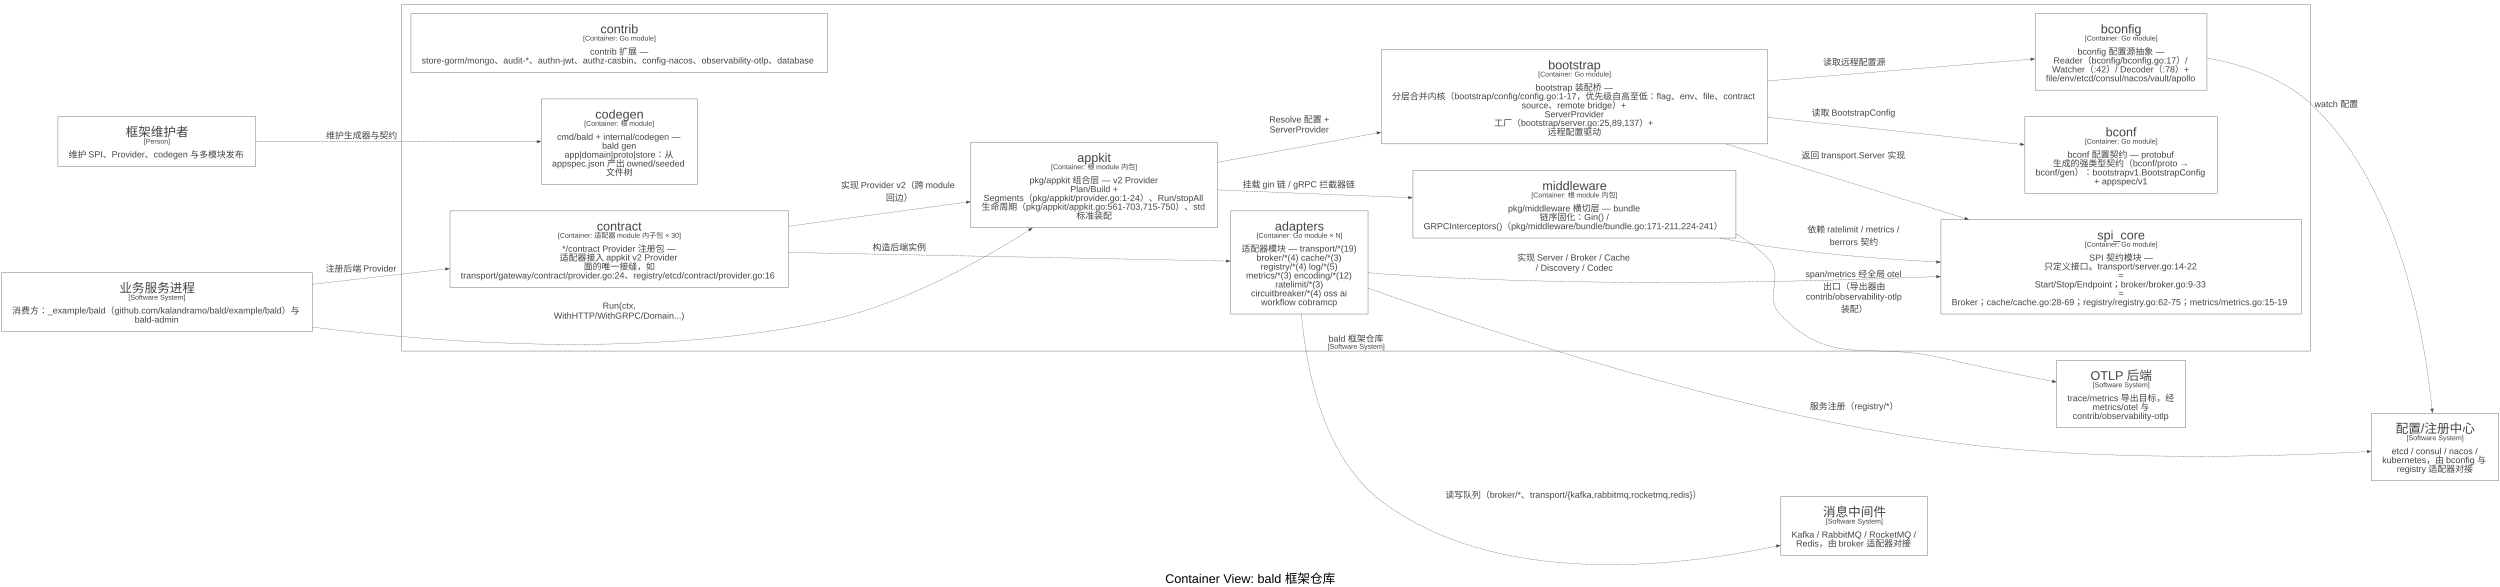
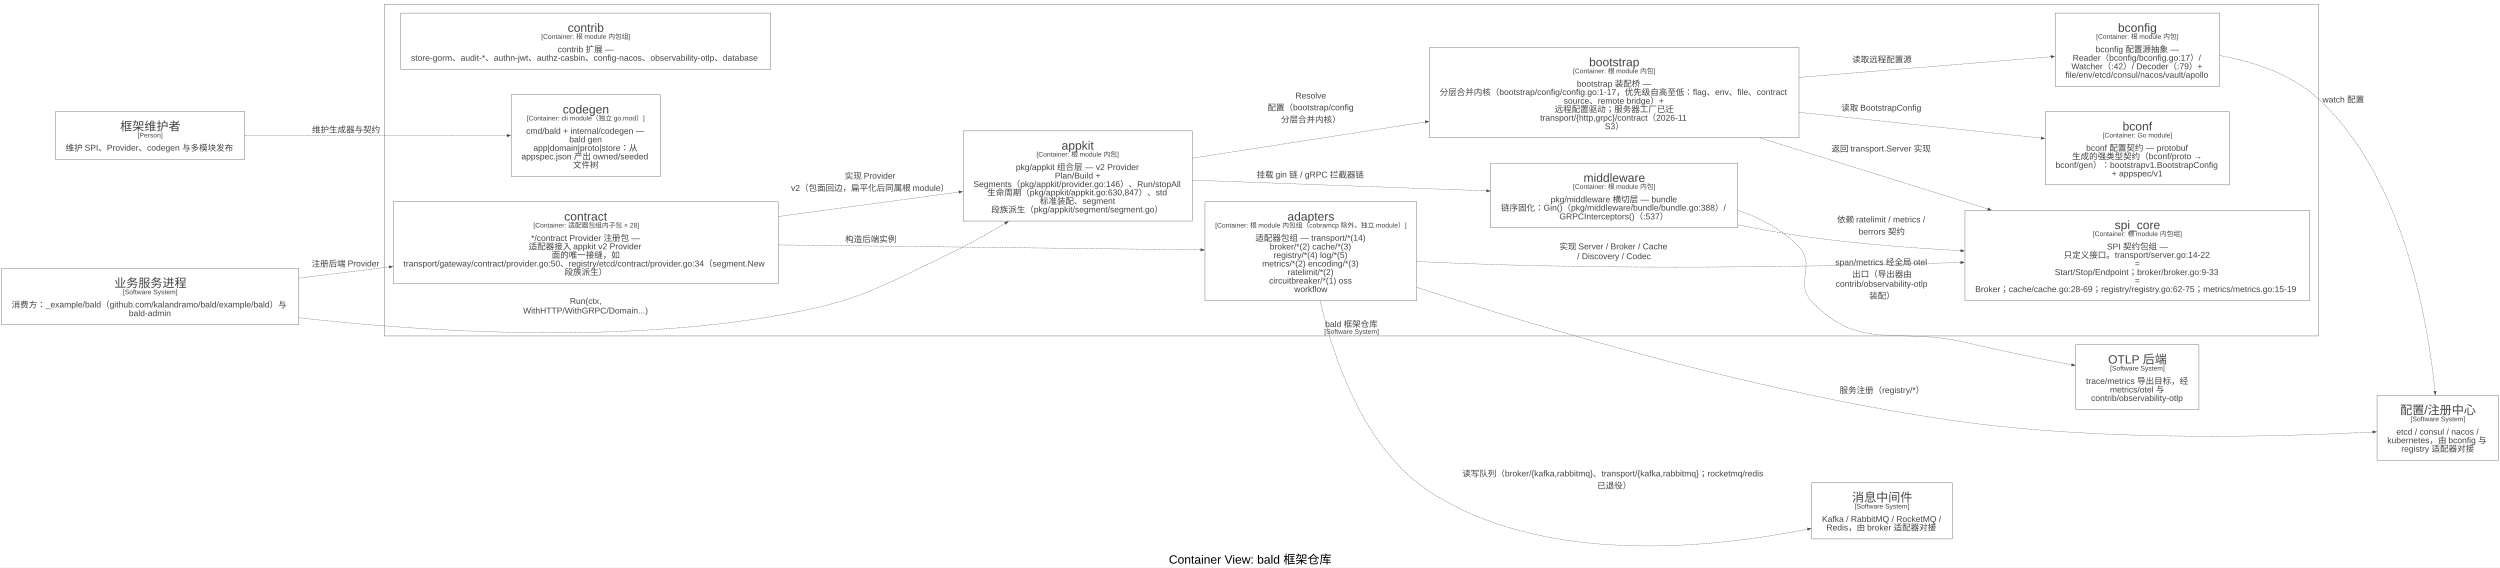
- <svg xmlns="http://www.w3.org/2000/svg" width="6744pt" height="1583pt" viewBox="0.00 0.00 6744.00 1583.00">
-   <g id="graph0" class="graph" transform="scale(1 1) rotate(0) translate(4 1579.38)">
-     <polygon fill="white" stroke="none" points="-4,4 -4,-1579.38 6740.05,-1579.38 6740.05,4 -4,4" />
-     <text xml:space="preserve" text-anchor="start" x="3139.28" y="-6.7" font-family="Arial" font-size="34.00">Container View: bald 框架仓库</text>
+ <svg xmlns="http://www.w3.org/2000/svg" width="7047pt" height="1600pt" viewBox="0.00 0.00 7047.00 1600.00">
+   <g id="graph0" class="graph" transform="scale(1 1) rotate(0) translate(4 1595.5)">
+     <polygon fill="white" stroke="none" points="-4,4 -4,-1595.5 7043.05,-1595.5 7043.05,4 -4,4" />
+     <text xml:space="preserve" text-anchor="start" x="3290.78" y="-6.7" font-family="Arial" font-size="34.00">Container View: bald 框架仓库</text>
    <g id="clust1" class="cluster">
-       <polygon fill="none" stroke="#444444" points="1079.6,-632.38 1079.6,-1567.38 6228.7,-1567.38 6228.7,-632.38 1079.6,-632.38" />
-       <text xml:space="preserve" text-anchor="start" x="3579.9" y="-657.58" font-family="Arial" font-size="24.00" fill="#444444">bald 框架仓库</text>
-       <text xml:space="preserve" text-anchor="start" x="3577.28" y="-638.33" font-family="Arial" font-size="19.00" fill="#444444">[Software System]</text>
+       <polygon fill="none" stroke="#444444" points="1079.6,-648.5 1079.6,-1583.5 6531.7,-1583.5 6531.7,-648.5 1079.6,-648.5" />
+       <text xml:space="preserve" text-anchor="start" x="3731.4" y="-673.7" font-family="Arial" font-size="24.00" fill="#444444">bald 框架仓库</text>
+       <text xml:space="preserve" text-anchor="start" x="3728.78" y="-654.45" font-family="Arial" font-size="19.00" fill="#444444">[Software System]</text>
    </g>
    <g id="2" class="node">
-       <polygon fill="#ffffff" stroke="#444444" points="686.1,-1264.48 152.25,-1264.48 152.25,-1130.28 686.1,-1130.28 686.1,-1264.48" />
-       <text xml:space="preserve" text-anchor="start" x="334.8" y="-1211.58" font-family="Arial" font-size="34.00" fill="#444444">框架维护者</text>
-       <text xml:space="preserve" text-anchor="start" x="383.93" y="-1191.83" font-family="Arial" font-size="19.00" fill="#444444">[Person]</text>
-       <text xml:space="preserve" text-anchor="start" x="181.05" y="-1154.08" font-family="Arial" font-size="24.00" fill="#444444">维护 SPI、Provider、codegen 与多模块发布</text>
+       <polygon fill="#ffffff" stroke="#444444" points="686.1,-1280.6 152.25,-1280.6 152.25,-1146.4 686.1,-1146.4 686.1,-1280.6" />
+       <text xml:space="preserve" text-anchor="start" x="334.8" y="-1227.7" font-family="Arial" font-size="34.00" fill="#444444">框架维护者</text>
+       <text xml:space="preserve" text-anchor="start" x="383.93" y="-1207.95" font-family="Arial" font-size="19.00" fill="#444444">[Person]</text>
+       <text xml:space="preserve" text-anchor="start" x="181.05" y="-1170.2" font-family="Arial" font-size="24.00" fill="#444444">维护 SPI、Provider、codegen 与多模块发布</text>
    </g>
    <g id="16" class="node">
-       <polygon fill="#ffffff" stroke="#444444" points="1876.95,-1312.48 1456.35,-1312.48 1456.35,-1082.28 1876.95,-1082.28 1876.95,-1312.48" />
-       <text xml:space="preserve" text-anchor="start" x="1601.78" y="-1259.58" font-family="Arial" font-size="34.00" fill="#444444">codegen</text>
-       <text xml:space="preserve" text-anchor="start" x="1571.78" y="-1239.83" font-family="Arial" font-size="19.00" fill="#444444">[Container: 根 module]</text>
-       <text xml:space="preserve" text-anchor="start" x="1498.65" y="-1202.08" font-family="Arial" font-size="24.00" fill="#444444">cmd/bald + internal/codegen —</text>
-       <text xml:space="preserve" text-anchor="start" x="1620.15" y="-1178.08" font-family="Arial" font-size="24.00" fill="#444444">bald gen</text>
-       <text xml:space="preserve" text-anchor="start" x="1518.9" y="-1154.08" font-family="Arial" font-size="24.00" fill="#444444">app|domain|proto|store：从</text>
-       <text xml:space="preserve" text-anchor="start" x="1485.15" y="-1130.08" font-family="Arial" font-size="24.00" fill="#444444">appspec.json 产出 owned/seeded</text>
-       <text xml:space="preserve" text-anchor="start" x="1630.65" y="-1106.08" font-family="Arial" font-size="24.00" fill="#444444">文件树</text>
+       <polygon fill="#ffffff" stroke="#444444" points="1857.45,-1328.6 1436.85,-1328.6 1436.85,-1098.4 1857.45,-1098.4 1857.45,-1328.6" />
+       <text xml:space="preserve" text-anchor="start" x="1582.28" y="-1275.7" font-family="Arial" font-size="34.00" fill="#444444">codegen</text>
+       <text xml:space="preserve" text-anchor="start" x="1480.65" y="-1255.95" font-family="Arial" font-size="19.00" fill="#444444">[Container: cli module（独立 go.mod）]</text>
+       <text xml:space="preserve" text-anchor="start" x="1479.15" y="-1218.2" font-family="Arial" font-size="24.00" fill="#444444">cmd/bald + internal/codegen —</text>
+       <text xml:space="preserve" text-anchor="start" x="1600.65" y="-1194.2" font-family="Arial" font-size="24.00" fill="#444444">bald gen</text>
+       <text xml:space="preserve" text-anchor="start" x="1499.4" y="-1170.2" font-family="Arial" font-size="24.00" fill="#444444">app|domain|proto|store：从</text>
+       <text xml:space="preserve" text-anchor="start" x="1465.65" y="-1146.2" font-family="Arial" font-size="24.00" fill="#444444">appspec.json 产出 owned/seeded</text>
+       <text xml:space="preserve" text-anchor="start" x="1611.15" y="-1122.2" font-family="Arial" font-size="24.00" fill="#444444">文件树</text>
    </g>
    <g id="19" class="edge">
-       <path fill="none" stroke="#444444" stroke-dasharray="5,2" d="M686.6,-1197.38C912.65,-1197.38 1233.11,-1197.38 1445.03,-1197.38" />
-       <polygon fill="#444444" stroke="#444444" points="1444.79,-1200.88 1454.79,-1197.38 1444.79,-1193.88 1444.79,-1200.88" />
-       <text xml:space="preserve" text-anchor="start" x="875.48" y="-1205.63" font-family="Arial" font-size="24.00" fill="#444444">维护生成器与契约</text>
+       <path fill="none" stroke="#444444" stroke-dasharray="5,2" d="M686.57,-1213.5C907.53,-1213.5 1217.99,-1213.5 1425.31,-1213.5" />
+       <polygon fill="#444444" stroke="#444444" points="1425.13,-1217 1435.13,-1213.5 1425.13,-1210 1425.13,-1217" />
+       <text xml:space="preserve" text-anchor="start" x="875.48" y="-1221.75" font-family="Arial" font-size="24.00" fill="#444444">维护生成器与契约</text>
    </g>
    <g id="3" class="node">
-       <polygon fill="#ffffff" stroke="#444444" points="838.35,-843.48 0,-843.48 0,-685.28 838.35,-685.28 838.35,-843.48" />
-       <text xml:space="preserve" text-anchor="start" x="317.93" y="-790.58" font-family="Arial" font-size="34.00" fill="#444444">业务服务进程</text>
-       <text xml:space="preserve" text-anchor="start" x="342.3" y="-770.83" font-family="Arial" font-size="19.00" fill="#444444">[Software System]</text>
-       <text xml:space="preserve" text-anchor="start" x="28.8" y="-733.08" font-family="Arial" font-size="24.00" fill="#444444">消费方：_example/bald（github.com/kalandramo/bald/example/bald）与</text>
-       <text xml:space="preserve" text-anchor="start" x="359.18" y="-709.08" font-family="Arial" font-size="24.00" fill="#444444">bald-admin</text>
+       <polygon fill="#ffffff" stroke="#444444" points="838.35,-838.6 0,-838.6 0,-680.4 838.35,-680.4 838.35,-838.6" />
+       <text xml:space="preserve" text-anchor="start" x="317.93" y="-785.7" font-family="Arial" font-size="34.00" fill="#444444">业务服务进程</text>
+       <text xml:space="preserve" text-anchor="start" x="342.3" y="-765.95" font-family="Arial" font-size="19.00" fill="#444444">[Software System]</text>
+       <text xml:space="preserve" text-anchor="start" x="28.8" y="-728.2" font-family="Arial" font-size="24.00" fill="#444444">消费方：_example/bald（github.com/kalandramo/bald/example/bald）与</text>
+       <text xml:space="preserve" text-anchor="start" x="359.18" y="-704.2" font-family="Arial" font-size="24.00" fill="#444444">bald-admin</text>
    </g>
    <g id="12" class="node">
-       <polygon fill="#ffffff" stroke="#444444" points="3280.05,-1195.48 2614.95,-1195.48 2614.95,-965.28 3280.05,-965.28 3280.05,-1195.48" />
-       <text xml:space="preserve" text-anchor="start" x="2902.13" y="-1142.58" font-family="Arial" font-size="34.00" fill="#444444">appkit</text>
-       <text xml:space="preserve" text-anchor="start" x="2831.25" y="-1122.83" font-family="Arial" font-size="19.00" fill="#444444">[Container: 根 module 内包]</text>
-       <text xml:space="preserve" text-anchor="start" x="2773.13" y="-1085.08" font-family="Arial" font-size="24.00" fill="#444444">pkg/appkit 组合层 — v2 Provider</text>
-       <text xml:space="preserve" text-anchor="start" x="2883" y="-1061.08" font-family="Arial" font-size="24.00" fill="#444444">Plan/Build +</text>
-       <text xml:space="preserve" text-anchor="start" x="2649.38" y="-1037.08" font-family="Arial" font-size="24.00" fill="#444444">Segments（pkg/appkit/provider.go:1-24）、Run/stopAll</text>
-       <text xml:space="preserve" text-anchor="start" x="2643.75" y="-1013.08" font-family="Arial" font-size="24.00" fill="#444444">生命周期（pkg/appkit/appkit.go:561-703,715-750）、std</text>
-       <text xml:space="preserve" text-anchor="start" x="2899.5" y="-989.08" font-family="Arial" font-size="24.00" fill="#444444">标准装配</text>
+       <polygon fill="#ffffff" stroke="#444444" points="3356.55,-1226.6 2710.95,-1226.6 2710.95,-972.4 3356.55,-972.4 3356.55,-1226.6" />
+       <text xml:space="preserve" text-anchor="start" x="2988.38" y="-1173.7" font-family="Arial" font-size="34.00" fill="#444444">appkit</text>
+       <text xml:space="preserve" text-anchor="start" x="2917.5" y="-1153.95" font-family="Arial" font-size="19.00" fill="#444444">[Container: 根 module 内包]</text>
+       <text xml:space="preserve" text-anchor="start" x="2859.38" y="-1116.2" font-family="Arial" font-size="24.00" fill="#444444">pkg/appkit 组合层 — v2 Provider</text>
+       <text xml:space="preserve" text-anchor="start" x="2969.25" y="-1092.2" font-family="Arial" font-size="24.00" fill="#444444">Plan/Build +</text>
+       <text xml:space="preserve" text-anchor="start" x="2739.75" y="-1068.2" font-family="Arial" font-size="24.00" fill="#444444">Segments（pkg/appkit/provider.go:146）、Run/stopAll</text>
+       <text xml:space="preserve" text-anchor="start" x="2778.75" y="-1044.2" font-family="Arial" font-size="24.00" fill="#444444">生命周期（pkg/appkit/appkit.go:630,847）、std</text>
+       <text xml:space="preserve" text-anchor="start" x="2927.25" y="-1020.2" font-family="Arial" font-size="24.00" fill="#444444">标准装配、segment</text>
+       <text xml:space="preserve" text-anchor="start" x="2790" y="-996.2" font-family="Arial" font-size="24.00" fill="#444444">段族派生（pkg/appkit/segment/segment.go）</text>
    </g>
    <g id="21" class="edge">
-       <path fill="none" stroke="#444444" stroke-dasharray="5,2" d="M838.81,-697.02C1208.72,-650.64 1760.6,-613.69 2228.7,-714.38 2427.89,-757.23 2632.78,-869.8 2772.4,-958.88" />
-       <polygon fill="#444444" stroke="#444444" points="2770.34,-961.72 2780.65,-964.17 2774.12,-955.82 2770.34,-961.72" />
-       <text xml:space="preserve" text-anchor="start" x="1621.65" y="-746.63" font-family="Arial" font-size="24.00" fill="#444444">Run(ctx,</text>
-       <text xml:space="preserve" text-anchor="start" x="1490.03" y="-719.63" font-family="Arial" font-size="24.00" fill="#444444">WithHTTP/WithGRPC/Domain...)</text>
+       <path fill="none" stroke="#444444" stroke-dasharray="5,2" d="M838.76,-699.69C1199.48,-659.36 1732.73,-626.62 2189.7,-706.5 2415.54,-745.98 2468.18,-782.47 2674.95,-881.5 2726.46,-906.17 2780.03,-936.22 2829.55,-966.02" />
+       <polygon fill="#444444" stroke="#444444" points="2827.74,-969.01 2838.1,-971.19 2831.36,-963.02 2827.74,-969.01" />
+       <text xml:space="preserve" text-anchor="start" x="1602.15" y="-738.75" font-family="Arial" font-size="24.00" fill="#444444">Run(ctx,</text>
+       <text xml:space="preserve" text-anchor="start" x="1470.53" y="-711.75" font-family="Arial" font-size="24.00" fill="#444444">WithHTTP/WithGRPC/Domain...)</text>
    </g>
    <g id="15" class="node">
-       <polygon fill="#ffffff" stroke="#444444" points="2123.33,-1010.48 1209.98,-1010.48 1209.98,-804.28 2123.33,-804.28 2123.33,-1010.48" />
-       <text xml:space="preserve" text-anchor="start" x="1605.9" y="-957.58" font-family="Arial" font-size="34.00" fill="#444444">contract</text>
-       <text xml:space="preserve" text-anchor="start" x="1500.9" y="-937.83" font-family="Arial" font-size="19.00" fill="#444444">[Container: 适配器 module 内子包 × 30]</text>
-       <text xml:space="preserve" text-anchor="start" x="1512.53" y="-900.08" font-family="Arial" font-size="24.00" fill="#444444">*/contract Provider 注册包 —</text>
-       <text xml:space="preserve" text-anchor="start" x="1505.78" y="-876.08" font-family="Arial" font-size="24.00" fill="#444444">适配器接入 appkit v2 Provider</text>
-       <text xml:space="preserve" text-anchor="start" x="1570.65" y="-852.08" font-family="Arial" font-size="24.00" fill="#444444">面的唯一接缝，如</text>
-       <text xml:space="preserve" text-anchor="start" x="1238.78" y="-828.08" font-family="Arial" font-size="24.00" fill="#444444">transport/gateway/contract/provider.go:24、registry/etcd/contract/provider.go:16</text>
+       <polygon fill="#ffffff" stroke="#444444" points="2189.7,-1026.6 1104.6,-1026.6 1104.6,-796.4 2189.7,-796.4 2189.7,-1026.6" />
+       <text xml:space="preserve" text-anchor="start" x="1586.4" y="-973.7" font-family="Arial" font-size="34.00" fill="#444444">contract</text>
+       <text xml:space="preserve" text-anchor="start" x="1499.4" y="-953.95" font-family="Arial" font-size="19.00" fill="#444444">[Container: 适配器包组内子包 × 28]</text>
+       <text xml:space="preserve" text-anchor="start" x="1493.03" y="-916.2" font-family="Arial" font-size="24.00" fill="#444444">*/contract Provider 注册包 —</text>
+       <text xml:space="preserve" text-anchor="start" x="1486.28" y="-892.2" font-family="Arial" font-size="24.00" fill="#444444">适配器接入 appkit v2 Provider</text>
+       <text xml:space="preserve" text-anchor="start" x="1551.15" y="-868.2" font-family="Arial" font-size="24.00" fill="#444444">面的唯一接缝，如</text>
+       <text xml:space="preserve" text-anchor="start" x="1133.4" y="-844.2" font-family="Arial" font-size="24.00" fill="#444444">transport/gateway/contract/provider.go:50、registry/etcd/contract/provider.go:34（segment.New</text>
+       <text xml:space="preserve" text-anchor="start" x="1587.15" y="-820.2" font-family="Arial" font-size="24.00" fill="#444444">段族派生）</text>
    </g>
    <g id="23" class="edge">
-       <path fill="none" stroke="#444444" stroke-dasharray="5,2" d="M838.8,-812.44C954.22,-825.7 1080.16,-840.16 1198.16,-853.7" />
-       <polygon fill="#444444" stroke="#444444" points="1197.71,-857.18 1208.05,-854.84 1198.51,-850.22 1197.71,-857.18" />
-       <text xml:space="preserve" text-anchor="start" x="874.35" y="-846.28" font-family="Arial" font-size="24.00" fill="#444444">注册后端 Provider</text>
+       <path fill="none" stroke="#444444" stroke-dasharray="5,2" d="M838.66,-811.39C920.56,-821.54 1007.63,-832.34 1093.13,-842.94" />
+       <polygon fill="#444444" stroke="#444444" points="1092.51,-846.39 1102.87,-844.15 1093.37,-839.44 1092.51,-846.39" />
+       <text xml:space="preserve" text-anchor="start" x="874.35" y="-843.75" font-family="Arial" font-size="24.00" fill="#444444">注册后端 Provider</text>
    </g>
    <g id="4" class="node">
-       <polygon fill="#ffffff" stroke="#444444" points="6736.05,-464.48 6393.45,-464.48 6393.45,-282.28 6736.05,-282.28 6736.05,-464.48" />
-       <text xml:space="preserve" text-anchor="start" x="6458.62" y="-411.58" font-family="Arial" font-size="34.00" fill="#444444">配置/注册中心</text>
-       <text xml:space="preserve" text-anchor="start" x="6487.88" y="-391.83" font-family="Arial" font-size="19.00" fill="#444444">[Software System]</text>
-       <text xml:space="preserve" text-anchor="start" x="6447.75" y="-354.08" font-family="Arial" font-size="24.00" fill="#444444">etcd / consul / nacos /</text>
-       <text xml:space="preserve" text-anchor="start" x="6422.25" y="-330.08" font-family="Arial" font-size="24.00" fill="#444444">kubernetes，由 bconfig 与</text>
-       <text xml:space="preserve" text-anchor="start" x="6461.62" y="-306.08" font-family="Arial" font-size="24.00" fill="#444444">registry 适配器对接</text>
+       <polygon fill="#ffffff" stroke="#444444" points="7039.05,-480.6 6696.45,-480.6 6696.45,-298.4 7039.05,-298.4 7039.05,-480.6" />
+       <text xml:space="preserve" text-anchor="start" x="6761.62" y="-427.7" font-family="Arial" font-size="34.00" fill="#444444">配置/注册中心</text>
+       <text xml:space="preserve" text-anchor="start" x="6790.88" y="-407.95" font-family="Arial" font-size="19.00" fill="#444444">[Software System]</text>
+       <text xml:space="preserve" text-anchor="start" x="6750.75" y="-370.2" font-family="Arial" font-size="24.00" fill="#444444">etcd / consul / nacos /</text>
+       <text xml:space="preserve" text-anchor="start" x="6725.25" y="-346.2" font-family="Arial" font-size="24.00" fill="#444444">kubernetes，由 bconfig 与</text>
+       <text xml:space="preserve" text-anchor="start" x="6764.62" y="-322.2" font-family="Arial" font-size="24.00" fill="#444444">registry 适配器对接</text>
    </g>
    <g id="5" class="node">
-       <polygon fill="#ffffff" stroke="#444444" points="5195.85,-239.48 4800,-239.48 4800,-81.28 5195.85,-81.28 5195.85,-239.48" />
-       <text xml:space="preserve" text-anchor="start" x="4913.55" y="-186.58" font-family="Arial" font-size="34.00" fill="#444444">消息中间件</text>
-       <text xml:space="preserve" text-anchor="start" x="4921.05" y="-166.83" font-family="Arial" font-size="19.00" fill="#444444">[Software System]</text>
-       <text xml:space="preserve" text-anchor="start" x="4828.8" y="-129.08" font-family="Arial" font-size="24.00" fill="#444444">Kafka / RabbitMQ / RocketMQ /</text>
-       <text xml:space="preserve" text-anchor="start" x="4841.18" y="-105.08" font-family="Arial" font-size="24.00" fill="#444444">Redis，由 broker 适配器对接</text>
+       <polygon fill="#ffffff" stroke="#444444" points="5498.85,-234.6 5103,-234.6 5103,-76.4 5498.85,-76.4 5498.85,-234.6" />
+       <text xml:space="preserve" text-anchor="start" x="5216.55" y="-181.7" font-family="Arial" font-size="34.00" fill="#444444">消息中间件</text>
+       <text xml:space="preserve" text-anchor="start" x="5224.05" y="-161.95" font-family="Arial" font-size="19.00" fill="#444444">[Software System]</text>
+       <text xml:space="preserve" text-anchor="start" x="5131.8" y="-124.2" font-family="Arial" font-size="24.00" fill="#444444">Kafka / RabbitMQ / RocketMQ /</text>
+       <text xml:space="preserve" text-anchor="start" x="5144.18" y="-100.2" font-family="Arial" font-size="24.00" fill="#444444">Redis，由 broker 适配器对接</text>
    </g>
    <g id="6" class="node">
-       <polygon fill="#ffffff" stroke="#444444" points="5891.33,-607.48 5544.23,-607.48 5544.23,-425.28 5891.33,-425.28 5891.33,-607.48" />
-       <text xml:space="preserve" text-anchor="start" x="5635.28" y="-554.58" font-family="Arial" font-size="34.00" fill="#444444">OTLP 后端</text>
-       <text xml:space="preserve" text-anchor="start" x="5640.9" y="-534.83" font-family="Arial" font-size="19.00" fill="#444444">[Software System]</text>
-       <text xml:space="preserve" text-anchor="start" x="5573.03" y="-497.08" font-family="Arial" font-size="24.00" fill="#444444">trace/metrics 导出目标，经</text>
-       <text xml:space="preserve" text-anchor="start" x="5640.53" y="-473.08" font-family="Arial" font-size="24.00" fill="#444444">metrics/otel 与</text>
-       <text xml:space="preserve" text-anchor="start" x="5587.28" y="-449.08" font-family="Arial" font-size="24.00" fill="#444444">contrib/observability-otlp</text>
+       <polygon fill="#ffffff" stroke="#444444" points="6194.33,-623.6 5847.23,-623.6 5847.23,-441.4 6194.33,-441.4 6194.33,-623.6" />
+       <text xml:space="preserve" text-anchor="start" x="5938.28" y="-570.7" font-family="Arial" font-size="34.00" fill="#444444">OTLP 后端</text>
+       <text xml:space="preserve" text-anchor="start" x="5943.9" y="-550.95" font-family="Arial" font-size="19.00" fill="#444444">[Software System]</text>
+       <text xml:space="preserve" text-anchor="start" x="5876.03" y="-513.2" font-family="Arial" font-size="24.00" fill="#444444">trace/metrics 导出目标，经</text>
+       <text xml:space="preserve" text-anchor="start" x="5943.53" y="-489.2" font-family="Arial" font-size="24.00" fill="#444444">metrics/otel 与</text>
+       <text xml:space="preserve" text-anchor="start" x="5890.28" y="-465.2" font-family="Arial" font-size="24.00" fill="#444444">contrib/observability-otlp</text>
    </g>
    <g id="10" class="node">
-       <polygon fill="#ffffff" stroke="#444444" points="5949.45,-1542.48 5486.1,-1542.48 5486.1,-1336.28 5949.45,-1336.28 5949.45,-1542.48" />
-       <text xml:space="preserve" text-anchor="start" x="5663.03" y="-1489.58" font-family="Arial" font-size="34.00" fill="#444444">bconfig</text>
-       <text xml:space="preserve" text-anchor="start" x="5619.9" y="-1469.83" font-family="Arial" font-size="19.00" fill="#444444">[Container: Go module]</text>
-       <text xml:space="preserve" text-anchor="start" x="5600.03" y="-1432.08" font-family="Arial" font-size="24.00" fill="#444444">bconfig 配置源抽象 —</text>
-       <text xml:space="preserve" text-anchor="start" x="5535.53" y="-1408.08" font-family="Arial" font-size="24.00" fill="#444444">Reader（bconfig/bconfig.go:17）/</text>
-       <text xml:space="preserve" text-anchor="start" x="5531.78" y="-1384.08" font-family="Arial" font-size="24.00" fill="#444444">Watcher（:42）/ Decoder（:78）+</text>
-       <text xml:space="preserve" text-anchor="start" x="5514.9" y="-1360.08" font-family="Arial" font-size="24.00" fill="#444444">file/env/etcd/consul/nacos/vault/apollo</text>
+       <polygon fill="#ffffff" stroke="#444444" points="6252.45,-1558.6 5789.1,-1558.6 5789.1,-1352.4 6252.45,-1352.4 6252.45,-1558.6" />
+       <text xml:space="preserve" text-anchor="start" x="5966.03" y="-1505.7" font-family="Arial" font-size="34.00" fill="#444444">bconfig</text>
+       <text xml:space="preserve" text-anchor="start" x="5904.53" y="-1485.95" font-family="Arial" font-size="19.00" fill="#444444">[Container: 根 module 内包]</text>
+       <text xml:space="preserve" text-anchor="start" x="5903.03" y="-1448.2" font-family="Arial" font-size="24.00" fill="#444444">bconfig 配置源抽象 —</text>
+       <text xml:space="preserve" text-anchor="start" x="5838.53" y="-1424.2" font-family="Arial" font-size="24.00" fill="#444444">Reader（bconfig/bconfig.go:17）/</text>
+       <text xml:space="preserve" text-anchor="start" x="5834.78" y="-1400.2" font-family="Arial" font-size="24.00" fill="#444444">Watcher（:42）/ Decoder（:79）+</text>
+       <text xml:space="preserve" text-anchor="start" x="5817.9" y="-1376.2" font-family="Arial" font-size="24.00" fill="#444444">file/env/etcd/consul/nacos/vault/apollo</text>
    </g>
    <g id="35" class="edge">
-       <path fill="none" stroke="#444444" stroke-dasharray="5,2" d="M5949.91,-1423C6046.35,-1405.3 6153.24,-1369.98 6228.7,-1300.38 6470.31,-1077.52 6537.98,-667.23 6556.7,-476.23" />
-       <polygon fill="#444444" stroke="#444444" points="6560.19,-476.59 6557.65,-466.31 6553.22,-475.93 6560.19,-476.59" />
-       <text xml:space="preserve" text-anchor="start" x="6239.7" y="-1290.42" font-family="Arial" font-size="24.00" fill="#444444">watch 配置</text>
+       <path fill="none" stroke="#444444" stroke-dasharray="5,2" d="M6252.91,-1439.12C6349.35,-1421.42 6456.24,-1386.1 6531.7,-1316.5 6773.31,-1093.65 6840.98,-683.36 6859.7,-492.35" />
+       <polygon fill="#444444" stroke="#444444" points="6863.19,-492.72 6860.65,-482.43 6856.22,-492.05 6863.19,-492.72" />
+       <text xml:space="preserve" text-anchor="start" x="6542.7" y="-1306.54" font-family="Arial" font-size="24.00" fill="#444444">watch 配置</text>
    </g>
    <g id="11" class="node">
-       <polygon fill="#ffffff" stroke="#444444" points="4764,-1445.48 3722.4,-1445.48 3722.4,-1191.28 4764,-1191.28 4764,-1445.48" />
-       <text xml:space="preserve" text-anchor="start" x="4172.33" y="-1392.58" font-family="Arial" font-size="34.00" fill="#444444">bootstrap</text>
-       <text xml:space="preserve" text-anchor="start" x="4145.33" y="-1372.83" font-family="Arial" font-size="19.00" fill="#444444">[Container: Go module]</text>
-       <text xml:space="preserve" text-anchor="start" x="4137.83" y="-1335.08" font-family="Arial" font-size="24.00" fill="#444444">bootstrap 装配桥 —</text>
-       <text xml:space="preserve" text-anchor="start" x="3751.2" y="-1311.08" font-family="Arial" font-size="24.00" fill="#444444">分层合并内核（bootstrap/config/config.go:1-17，优先级自高至低：flag、env、file、contract</text>
-       <text xml:space="preserve" text-anchor="start" x="4100.7" y="-1287.08" font-family="Arial" font-size="24.00" fill="#444444">source、remote bridge）+</text>
-       <text xml:space="preserve" text-anchor="start" x="4162.58" y="-1263.08" font-family="Arial" font-size="24.00" fill="#444444">ServerProvider</text>
-       <text xml:space="preserve" text-anchor="start" x="4026.83" y="-1239.08" font-family="Arial" font-size="24.00" fill="#444444">工厂（bootstrap/server.go:25,89,137）+</text>
-       <text xml:space="preserve" text-anchor="start" x="4171.2" y="-1215.08" font-family="Arial" font-size="24.00" fill="#444444">远程配置驱动</text>
+       <polygon fill="#ffffff" stroke="#444444" points="5067,-1461.6 4025.4,-1461.6 4025.4,-1207.4 5067,-1207.4 5067,-1461.6" />
+       <text xml:space="preserve" text-anchor="start" x="4475.33" y="-1408.7" font-family="Arial" font-size="34.00" fill="#444444">bootstrap</text>
+       <text xml:space="preserve" text-anchor="start" x="4429.95" y="-1388.95" font-family="Arial" font-size="19.00" fill="#444444">[Container: 根 module 内包]</text>
+       <text xml:space="preserve" text-anchor="start" x="4440.83" y="-1351.2" font-family="Arial" font-size="24.00" fill="#444444">bootstrap 装配桥 —</text>
+       <text xml:space="preserve" text-anchor="start" x="4054.2" y="-1327.2" font-family="Arial" font-size="24.00" fill="#444444">分层合并内核（bootstrap/config/config.go:1-17，优先级自高至低：flag、env、file、contract</text>
+       <text xml:space="preserve" text-anchor="start" x="4403.7" y="-1303.2" font-family="Arial" font-size="24.00" fill="#444444">source、remote bridge）+</text>
+       <text xml:space="preserve" text-anchor="start" x="4378.2" y="-1279.2" font-family="Arial" font-size="24.00" fill="#444444">远程配置驱动；服务器工厂已迁</text>
+       <text xml:space="preserve" text-anchor="start" x="4337.33" y="-1255.2" font-family="Arial" font-size="24.00" fill="#444444">transport/{http,grpc}/contract（2026-11</text>
+       <text xml:space="preserve" text-anchor="start" x="4519.58" y="-1231.2" font-family="Arial" font-size="24.00" fill="#444444">S3）</text>
    </g>
    <g id="29" class="edge">
-       <path fill="none" stroke="#444444" stroke-dasharray="5,2" d="M4764.41,-1361.13C5006.25,-1381 5282.22,-1403.67 5474.6,-1419.48" />
-       <polygon fill="#444444" stroke="#444444" points="5474.24,-1422.96 5484.49,-1420.29 5474.81,-1415.99 5474.24,-1422.96" />
-       <text xml:space="preserve" text-anchor="start" x="4913.93" y="-1403.29" font-family="Arial" font-size="24.00" fill="#444444">读取远程配置源</text>
+       <path fill="none" stroke="#444444" stroke-dasharray="5,2" d="M5067.41,-1377.25C5309.25,-1397.12 5585.22,-1419.8 5777.6,-1435.6" />
+       <polygon fill="#444444" stroke="#444444" points="5777.24,-1439.09 5787.49,-1436.42 5777.81,-1432.11 5777.24,-1439.09" />
+       <text xml:space="preserve" text-anchor="start" x="5216.93" y="-1419.41" font-family="Arial" font-size="24.00" fill="#444444">读取远程配置源</text>
    </g>
    <g id="8" class="node">
-       <polygon fill="#ffffff" stroke="#444444" points="6203.7,-986.48 5231.85,-986.48 5231.85,-732.28 6203.7,-732.28 6203.7,-986.48" />
-       <text xml:space="preserve" text-anchor="start" x="5653.65" y="-933.58" font-family="Arial" font-size="34.00" fill="#444444">spi_core</text>
-       <text xml:space="preserve" text-anchor="start" x="5619.9" y="-913.83" font-family="Arial" font-size="19.00" fill="#444444">[Container: Go module]</text>
-       <text xml:space="preserve" text-anchor="start" x="5631.9" y="-876.08" font-family="Arial" font-size="24.00" fill="#444444">SPI 契约模块 —</text>
-       <text xml:space="preserve" text-anchor="start" x="5510.03" y="-852.08" font-family="Arial" font-size="24.00" fill="#444444">只定义接口。transport/server.go:14-22</text>
-       <text xml:space="preserve" text-anchor="start" x="5710.65" y="-828.08" font-family="Arial" font-size="24.00" fill="#444444">=</text>
-       <text xml:space="preserve" text-anchor="start" x="5484.9" y="-804.08" font-family="Arial" font-size="24.00" fill="#444444">Start/Stop/Endpoint；broker/broker.go:9-33</text>
-       <text xml:space="preserve" text-anchor="start" x="5710.65" y="-780.08" font-family="Arial" font-size="24.00" fill="#444444">=</text>
-       <text xml:space="preserve" text-anchor="start" x="5260.65" y="-756.08" font-family="Arial" font-size="24.00" fill="#444444">Broker；cache/cache.go:28-69；registry/registry.go:62-75；metrics/metrics.go:15-19</text>
+       <polygon fill="#ffffff" stroke="#444444" points="6506.7,-1002.6 5534.85,-1002.6 5534.85,-748.4 6506.7,-748.4 6506.7,-1002.6" />
+       <text xml:space="preserve" text-anchor="start" x="5956.65" y="-949.7" font-family="Arial" font-size="34.00" fill="#444444">spi_core</text>
+       <text xml:space="preserve" text-anchor="start" x="5895.15" y="-929.95" font-family="Arial" font-size="19.00" fill="#444444">[Container: 根 module 内包组]</text>
+       <text xml:space="preserve" text-anchor="start" x="5934.9" y="-892.2" font-family="Arial" font-size="24.00" fill="#444444">SPI 契约包组 —</text>
+       <text xml:space="preserve" text-anchor="start" x="5813.03" y="-868.2" font-family="Arial" font-size="24.00" fill="#444444">只定义接口。transport/server.go:14-22</text>
+       <text xml:space="preserve" text-anchor="start" x="6013.65" y="-844.2" font-family="Arial" font-size="24.00" fill="#444444">=</text>
+       <text xml:space="preserve" text-anchor="start" x="5787.9" y="-820.2" font-family="Arial" font-size="24.00" fill="#444444">Start/Stop/Endpoint；broker/broker.go:9-33</text>
+       <text xml:space="preserve" text-anchor="start" x="6013.65" y="-796.2" font-family="Arial" font-size="24.00" fill="#444444">=</text>
+       <text xml:space="preserve" text-anchor="start" x="5563.65" y="-772.2" font-family="Arial" font-size="24.00" fill="#444444">Broker；cache/cache.go:28-69；registry/registry.go:62-75；metrics/metrics.go:15-19</text>
    </g>
    <g id="30" class="edge">
-       <path fill="none" stroke="#444444" stroke-dasharray="5,2" d="M4653.42,-1190.83C4853.88,-1128.34 5094.94,-1053.21 5296.82,-990.28" />
-       <polygon fill="#444444" stroke="#444444" points="5297.67,-993.68 5306.18,-987.36 5295.59,-987 5297.67,-993.68" />
-       <text xml:space="preserve" text-anchor="start" x="4855.43" y="-1151.74" font-family="Arial" font-size="24.00" fill="#444444">返回 transport.Server 实现</text>
+       <path fill="none" stroke="#444444" stroke-dasharray="5,2" d="M4956.42,-1206.95C5156.88,-1144.47 5397.94,-1069.33 5599.82,-1006.4" />
+       <polygon fill="#444444" stroke="#444444" points="5600.67,-1009.8 5609.18,-1003.49 5598.59,-1003.12 5600.67,-1009.8" />
+       <text xml:space="preserve" text-anchor="start" x="5158.43" y="-1167.86" font-family="Arial" font-size="24.00" fill="#444444">返回 transport.Server 实现</text>
    </g>
    <g id="9" class="node">
-       <polygon fill="#ffffff" stroke="#444444" points="5977.2,-1264.48 5458.35,-1264.48 5458.35,-1058.28 5977.2,-1058.28 5977.2,-1264.48" />
-       <text xml:space="preserve" text-anchor="start" x="5676.15" y="-1211.58" font-family="Arial" font-size="34.00" fill="#444444">bconf</text>
-       <text xml:space="preserve" text-anchor="start" x="5619.9" y="-1191.83" font-family="Arial" font-size="19.00" fill="#444444">[Container: Go module]</text>
-       <text xml:space="preserve" text-anchor="start" x="5573.4" y="-1154.08" font-family="Arial" font-size="24.00" fill="#444444">bconf 配置契约 — protobuf</text>
-       <text xml:space="preserve" text-anchor="start" x="5533.65" y="-1130.08" font-family="Arial" font-size="24.00" fill="#444444">生成的强类型契约（bconf/proto →</text>
-       <text xml:space="preserve" text-anchor="start" x="5487.15" y="-1106.08" font-family="Arial" font-size="24.00" fill="#444444">bconf/gen）：bootstrapv1.BootstrapConfig</text>
-       <text xml:space="preserve" text-anchor="start" x="5645.4" y="-1082.08" font-family="Arial" font-size="24.00" fill="#444444">+ appspec/v1</text>
+       <polygon fill="#ffffff" stroke="#444444" points="6280.2,-1280.6 5761.35,-1280.6 5761.35,-1074.4 6280.2,-1074.4 6280.2,-1280.6" />
+       <text xml:space="preserve" text-anchor="start" x="5979.15" y="-1227.7" font-family="Arial" font-size="34.00" fill="#444444">bconf</text>
+       <text xml:space="preserve" text-anchor="start" x="5922.9" y="-1207.95" font-family="Arial" font-size="19.00" fill="#444444">[Container: Go module]</text>
+       <text xml:space="preserve" text-anchor="start" x="5876.4" y="-1170.2" font-family="Arial" font-size="24.00" fill="#444444">bconf 配置契约 — protobuf</text>
+       <text xml:space="preserve" text-anchor="start" x="5836.65" y="-1146.2" font-family="Arial" font-size="24.00" fill="#444444">生成的强类型契约（bconf/proto →</text>
+       <text xml:space="preserve" text-anchor="start" x="5790.15" y="-1122.2" font-family="Arial" font-size="24.00" fill="#444444">bconf/gen）：bootstrapv1.BootstrapConfig</text>
+       <text xml:space="preserve" text-anchor="start" x="5948.4" y="-1098.2" font-family="Arial" font-size="24.00" fill="#444444">+ appspec/v1</text>
    </g>
    <g id="28" class="edge">
-       <path fill="none" stroke="#444444" stroke-dasharray="5,2" d="M4764.41,-1262.92C4994.79,-1238.36 5256.13,-1210.49 5446.69,-1190.18" />
-       <polygon fill="#444444" stroke="#444444" points="5446.92,-1193.67 5456.49,-1189.13 5446.18,-1186.71 5446.92,-1193.67" />
-       <text xml:space="preserve" text-anchor="start" x="4883.18" y="-1266.81" font-family="Arial" font-size="24.00" fill="#444444">读取 BootstrapConfig</text>
+       <path fill="none" stroke="#444444" stroke-dasharray="5,2" d="M5067.41,-1279.04C5297.79,-1254.48 5559.13,-1226.61 5749.69,-1206.3" />
+       <polygon fill="#444444" stroke="#444444" points="5749.92,-1209.79 5759.49,-1205.25 5749.18,-1202.83 5749.92,-1209.79" />
+       <text xml:space="preserve" text-anchor="start" x="5186.18" y="-1282.93" font-family="Arial" font-size="24.00" fill="#444444">读取 BootstrapConfig</text>
    </g>
    <g id="26" class="edge">
-       <path fill="none" stroke="#444444" stroke-dasharray="5,2" d="M3280.4,-1141.44C3411.5,-1165.56 3565.44,-1193.88 3711.25,-1220.7" />
-       <polygon fill="#444444" stroke="#444444" points="3710.22,-1224.07 3720.69,-1222.44 3711.49,-1217.19 3710.22,-1224.07" />
-       <text xml:space="preserve" text-anchor="start" x="3419.85" y="-1248.88" font-family="Arial" font-size="24.00" fill="#444444">Resolve 配置 +</text>
-       <text xml:space="preserve" text-anchor="start" x="3420.6" y="-1221.88" font-family="Arial" font-size="24.00" fill="#444444">ServerProvider</text>
+       <path fill="none" stroke="#444444" stroke-dasharray="5,2" d="M3356.93,-1149.63C3547.99,-1179.35 3794.91,-1217.77 4014.13,-1251.88" />
+       <polygon fill="#444444" stroke="#444444" points="4013.29,-1255.29 4023.71,-1253.37 4014.37,-1248.37 4013.29,-1255.29" />
+       <text xml:space="preserve" text-anchor="start" x="3647.48" y="-1317.71" font-family="Arial" font-size="24.00" fill="#444444">Resolve</text>
+       <text xml:space="preserve" text-anchor="start" x="3568.73" y="-1283.96" font-family="Arial" font-size="24.00" fill="#444444">配置（bootstrap/config</text>
+       <text xml:space="preserve" text-anchor="start" x="3606.98" y="-1250.21" font-family="Arial" font-size="24.00" fill="#444444">分层合并内核）</text>
    </g>
    <g id="13" class="node">
-       <polygon fill="#ffffff" stroke="#444444" points="4678.88,-1119.48 3807.53,-1119.48 3807.53,-937.28 4678.88,-937.28 4678.88,-1119.48" />
-       <text xml:space="preserve" text-anchor="start" x="4156.58" y="-1066.58" font-family="Arial" font-size="34.00" fill="#444444">middleware</text>
-       <text xml:space="preserve" text-anchor="start" x="4126.95" y="-1046.83" font-family="Arial" font-size="19.00" fill="#444444">[Container: 根 module 内包]</text>
-       <text xml:space="preserve" text-anchor="start" x="4063.95" y="-1009.08" font-family="Arial" font-size="24.00" fill="#444444">pkg/middleware 横切层 — bundle</text>
-       <text xml:space="preserve" text-anchor="start" x="4149.45" y="-985.08" font-family="Arial" font-size="24.00" fill="#444444">链序固化：Gin() /</text>
-       <text xml:space="preserve" text-anchor="start" x="3836.33" y="-961.08" font-family="Arial" font-size="24.00" fill="#444444">GRPCInterceptors()（pkg/middleware/bundle/bundle.go:171-211,224-241）</text>
+       <polygon fill="#ffffff" stroke="#444444" points="4894.13,-1135.6 4198.28,-1135.6 4198.28,-953.4 4894.13,-953.4 4894.13,-1135.6" />
+       <text xml:space="preserve" text-anchor="start" x="4459.58" y="-1082.7" font-family="Arial" font-size="34.00" fill="#444444">middleware</text>
+       <text xml:space="preserve" text-anchor="start" x="4429.95" y="-1062.95" font-family="Arial" font-size="19.00" fill="#444444">[Container: 根 module 内包]</text>
+       <text xml:space="preserve" text-anchor="start" x="4366.95" y="-1025.2" font-family="Arial" font-size="24.00" fill="#444444">pkg/middleware 横切层 — bundle</text>
+       <text xml:space="preserve" text-anchor="start" x="4227.08" y="-1001.2" font-family="Arial" font-size="24.00" fill="#444444">链序固化：Gin()（pkg/middleware/bundle/bundle.go:388）/</text>
+       <text xml:space="preserve" text-anchor="start" x="4391.7" y="-977.2" font-family="Arial" font-size="24.00" fill="#444444">GRPCInterceptors()（:537）</text>
    </g>
    <g id="27" class="edge">
-       <path fill="none" stroke="#444444" stroke-dasharray="5,2" d="M3280.4,-1067.04C3437.18,-1060.74 3626.62,-1053.12 3795.77,-1046.32" />
-       <polygon fill="#444444" stroke="#444444" points="3795.77,-1049.83 3805.62,-1045.93 3795.49,-1042.83 3795.77,-1049.83" />
-       <text xml:space="preserve" text-anchor="start" x="3348.23" y="-1073.27" font-family="Arial" font-size="24.00" fill="#444444">挂载 gin 链 / gRPC 拦截器链</text>
+       <path fill="none" stroke="#444444" stroke-dasharray="5,2" d="M3356.93,-1087.77C3600.45,-1078.9 3934.71,-1066.73 4186.69,-1057.56" />
+       <polygon fill="#444444" stroke="#444444" points="4186.49,-1061.07 4196.36,-1057.21 4186.23,-1054.07 4186.49,-1061.07" />
+       <text xml:space="preserve" text-anchor="start" x="3537.98" y="-1094.46" font-family="Arial" font-size="24.00" fill="#444444">挂载 gin 链 / gRPC 拦截器链</text>
    </g>
    <g id="33" class="edge">
-       <path fill="none" stroke="#444444" stroke-dasharray="5,2" d="M4679.15,-948.11C4710.41,-930.5 4739.29,-909.17 4764,-883.38 4812.7,-832.55 4750.98,-779.66 4800,-729.13 4938.27,-586.58 5038.47,-659.57 5231.85,-614.38 5330.81,-591.26 5441.87,-568.57 5532.72,-550.86" />
-       <polygon fill="#444444" stroke="#444444" points="5533.35,-554.31 5542.49,-548.96 5532.01,-547.44 5533.35,-554.31" />
-       <text xml:space="preserve" text-anchor="start" x="4866.3" y="-831.88" font-family="Arial" font-size="24.00" fill="#444444">span/metrics 经全局 otel</text>
-       <text xml:space="preserve" text-anchor="start" x="4913.93" y="-798.13" font-family="Arial" font-size="24.00" fill="#444444">出口（导出器由</text>
-       <text xml:space="preserve" text-anchor="start" x="4867.43" y="-771.13" font-family="Arial" font-size="24.00" fill="#444444">contrib/observability-otlp</text>
-       <text xml:space="preserve" text-anchor="start" x="4961.93" y="-737.38" font-family="Arial" font-size="24.00" fill="#444444">装配）</text>
+       <path fill="none" stroke="#444444" stroke-dasharray="5,2" d="M4894.45,-1002.95C4958.8,-980.99 5020.33,-948.21 5067,-899.5 5115.7,-848.67 5053.98,-795.78 5103,-745.25 5241.27,-602.71 5341.47,-675.69 5534.85,-630.5 5633.81,-607.38 5744.87,-584.7 5835.72,-566.99" />
+       <polygon fill="#444444" stroke="#444444" points="5836.35,-570.43 5845.49,-565.09 5835.01,-563.56 5836.35,-570.43" />
+       <text xml:space="preserve" text-anchor="start" x="5169.3" y="-848" font-family="Arial" font-size="24.00" fill="#444444">span/metrics 经全局 otel</text>
+       <text xml:space="preserve" text-anchor="start" x="5216.93" y="-814.25" font-family="Arial" font-size="24.00" fill="#444444">出口（导出器由</text>
+       <text xml:space="preserve" text-anchor="start" x="5170.43" y="-787.25" font-family="Arial" font-size="24.00" fill="#444444">contrib/observability-otlp</text>
+       <text xml:space="preserve" text-anchor="start" x="5264.93" y="-753.5" font-family="Arial" font-size="24.00" fill="#444444">装配）</text>
    </g>
    <g id="31" class="edge">
-       <path fill="none" stroke="#444444" stroke-dasharray="5,2" d="M4636.47,-936.84C4691.16,-926.39 4746.82,-916.97 4800,-909.88 4935.72,-891.78 5083.58,-880.15 5220.15,-872.67" />
-       <polygon fill="#444444" stroke="#444444" points="5220.33,-876.17 5230.13,-872.13 5219.96,-869.18 5220.33,-876.17" />
-       <text xml:space="preserve" text-anchor="start" x="4871.55" y="-951.88" font-family="Arial" font-size="24.00" fill="#444444">依赖 ratelimit / metrics /</text>
-       <text xml:space="preserve" text-anchor="start" x="4931.93" y="-918.13" font-family="Arial" font-size="24.00" fill="#444444">berrors 契约</text>
+       <path fill="none" stroke="#444444" stroke-dasharray="5,2" d="M4894.5,-961.82C4963.26,-947.89 5035.15,-935.05 5103,-926 5238.72,-907.91 5386.58,-896.27 5523.15,-888.79" />
+       <polygon fill="#444444" stroke="#444444" points="5523.33,-892.29 5533.13,-888.25 5522.96,-885.3 5523.33,-892.29" />
+       <text xml:space="preserve" text-anchor="start" x="5174.55" y="-968" font-family="Arial" font-size="24.00" fill="#444444">依赖 ratelimit / metrics /</text>
+       <text xml:space="preserve" text-anchor="start" x="5234.93" y="-934.25" font-family="Arial" font-size="24.00" fill="#444444">berrors 契约</text>
    </g>
    <g id="14" class="node">
-       <polygon fill="#ffffff" stroke="#444444" points="3686.4,-1010.48 3316.05,-1010.48 3316.05,-732.28 3686.4,-732.28 3686.4,-1010.48" />
-       <text xml:space="preserve" text-anchor="start" x="3435.23" y="-957.58" font-family="Arial" font-size="34.00" fill="#444444">adapters</text>
-       <text xml:space="preserve" text-anchor="start" x="3385.73" y="-937.83" font-family="Arial" font-size="19.00" fill="#444444">[Container: Go module × N]</text>
-       <text xml:space="preserve" text-anchor="start" x="3344.85" y="-900.08" font-family="Arial" font-size="24.00" fill="#444444">适配器模块 — transport/*(19)</text>
-       <text xml:space="preserve" text-anchor="start" x="3385.35" y="-876.08" font-family="Arial" font-size="24.00" fill="#444444">broker/*(4) cache/*(3)</text>
-       <text xml:space="preserve" text-anchor="start" x="3396.23" y="-852.08" font-family="Arial" font-size="24.00" fill="#444444">registry/*(4) log/*(5)</text>
-       <text xml:space="preserve" text-anchor="start" x="3357.23" y="-828.08" font-family="Arial" font-size="24.00" fill="#444444">metrics/*(3) encoding/*(12)</text>
-       <text xml:space="preserve" text-anchor="start" x="3435.98" y="-804.08" font-family="Arial" font-size="24.00" fill="#444444">ratelimit/*(3)</text>
-       <text xml:space="preserve" text-anchor="start" x="3370.73" y="-780.08" font-family="Arial" font-size="24.00" fill="#444444">circuitbreaker/*(4) oss ai</text>
-       <text xml:space="preserve" text-anchor="start" x="3397.73" y="-756.08" font-family="Arial" font-size="24.00" fill="#444444">workflow cobramcp</text>
+       <polygon fill="#ffffff" stroke="#444444" points="3989.4,-1026.6 3392.55,-1026.6 3392.55,-748.4 3989.4,-748.4 3989.4,-1026.6" />
+       <text xml:space="preserve" text-anchor="start" x="3624.98" y="-973.7" font-family="Arial" font-size="34.00" fill="#444444">adapters</text>
+       <text xml:space="preserve" text-anchor="start" x="3421.35" y="-953.95" font-family="Arial" font-size="19.00" fill="#444444">[Container: 根 module 内包组（cobramcp 除外，独立 module）]</text>
+       <text xml:space="preserve" text-anchor="start" x="3534.6" y="-916.2" font-family="Arial" font-size="24.00" fill="#444444">适配器包组 — transport/*(14)</text>
+       <text xml:space="preserve" text-anchor="start" x="3575.1" y="-892.2" font-family="Arial" font-size="24.00" fill="#444444">broker/*(2) cache/*(3)</text>
+       <text xml:space="preserve" text-anchor="start" x="3585.98" y="-868.2" font-family="Arial" font-size="24.00" fill="#444444">registry/*(4) log/*(5)</text>
+       <text xml:space="preserve" text-anchor="start" x="3553.73" y="-844.2" font-family="Arial" font-size="24.00" fill="#444444">metrics/*(2) encoding/*(3)</text>
+       <text xml:space="preserve" text-anchor="start" x="3625.73" y="-820.2" font-family="Arial" font-size="24.00" fill="#444444">ratelimit/*(2)</text>
+       <text xml:space="preserve" text-anchor="start" x="3573.23" y="-796.2" font-family="Arial" font-size="24.00" fill="#444444">circuitbreaker/*(1) oss</text>
+       <text xml:space="preserve" text-anchor="start" x="3644.1" y="-772.2" font-family="Arial" font-size="24.00" fill="#444444">workflow</text>
    </g>
    <g id="37" class="edge">
-       <path fill="none" stroke="#444444" stroke-dasharray="5,2" d="M3686.88,-802.31C3999.49,-689.4 4655.29,-469.82 5231.85,-389.38 5639.62,-332.49 6124.42,-346.99 6381.87,-361.1" />
-       <polygon fill="#444444" stroke="#444444" points="6381.51,-364.59 6391.69,-361.65 6381.9,-357.6 6381.51,-364.59" />
-       <text xml:space="preserve" text-anchor="start" x="4878.3" y="-474.91" font-family="Arial" font-size="24.00" fill="#444444">服务注册（registry/*）</text>
+       <path fill="none" stroke="#444444" stroke-dasharray="5,2" d="M3989.52,-785.63C4350.15,-667.8 4978.71,-480.43 5534.85,-405.5 5942.74,-350.55 6427.24,-364.27 6684.68,-377.74" />
+       <polygon fill="#444444" stroke="#444444" points="6684.33,-381.23 6694.5,-378.26 6684.7,-374.24 6684.33,-381.23" />
+       <text xml:space="preserve" text-anchor="start" x="5181.3" y="-487.06" font-family="Arial" font-size="24.00" fill="#444444">服务注册（registry/*）</text>
    </g>
    <g id="38" class="edge">
-       <path fill="none" stroke="#444444" stroke-dasharray="5,2" d="M3506.75,-732.11C3519.89,-581.06 3566.07,-345.73 3722.4,-227.63 4032.19,6.4 4515,-48.43 4788.84,-106.34" />
-       <polygon fill="#444444" stroke="#444444" points="4787.72,-109.68 4798.23,-108.34 4789.18,-102.83 4787.72,-109.68" />
-       <text xml:space="preserve" text-anchor="start" x="3894.83" y="-235.88" font-family="Arial" font-size="24.00" fill="#444444">读写队列（broker/*、transport/{kafka,rabbitmq,rocketmq,redis}）</text>
+       <path fill="none" stroke="#444444" stroke-dasharray="5,2" d="M3716.96,-748.25C3753.85,-587.92 3839.71,-331.15 4025.4,-210 4348.42,0.75 4821.76,-50.01 5091.43,-104.02" />
+       <polygon fill="#444444" stroke="#444444" points="5090.55,-107.41 5101.04,-105.97 5091.94,-100.55 5090.55,-107.41" />
+       <text xml:space="preserve" text-anchor="start" x="4117.95" y="-252" font-family="Arial" font-size="24.00" fill="#444444">读写队列（broker/{kafka,rabbitmq}、transport/{kafka,rabbitmq}；rocketmq/redis</text>
+       <text xml:space="preserve" text-anchor="start" x="4498.2" y="-218.25" font-family="Arial" font-size="24.00" fill="#444444">已退役）</text>
    </g>
    <g id="32" class="edge">
-       <path fill="none" stroke="#444444" stroke-dasharray="5,2" d="M3686.73,-843.71C3698.78,-842.49 3710.75,-841.44 3722.4,-840.63 4231.88,-805.22 4816.32,-816.84 5220.22,-833.05" />
-       <polygon fill="#444444" stroke="#444444" points="5219.87,-836.54 5230,-833.44 5220.15,-829.54 5219.87,-836.54" />
-       <text xml:space="preserve" text-anchor="start" x="4088.7" y="-875.88" font-family="Arial" font-size="24.00" fill="#444444">实现 Server / Broker / Cache</text>
-       <text xml:space="preserve" text-anchor="start" x="4138.58" y="-848.88" font-family="Arial" font-size="24.00" fill="#444444">/ Discovery / Codec</text>
+       <path fill="none" stroke="#444444" stroke-dasharray="5,2" d="M3989.55,-858.68C4001.66,-857.94 4013.64,-857.29 4025.4,-856.75 4535.36,-833.29 5119.41,-843.07 5523.08,-855.59" />
+       <polygon fill="#444444" stroke="#444444" points="5522.75,-859.08 5532.86,-855.89 5522.97,-852.08 5522.75,-859.08" />
+       <text xml:space="preserve" text-anchor="start" x="4391.7" y="-892" font-family="Arial" font-size="24.00" fill="#444444">实现 Server / Broker / Cache</text>
+       <text xml:space="preserve" text-anchor="start" x="4441.58" y="-865" font-family="Arial" font-size="24.00" fill="#444444">/ Discovery / Codec</text>
    </g>
    <g id="24" class="edge">
-       <path fill="none" stroke="#444444" stroke-dasharray="5,2" d="M2123.48,-969.04C2281.67,-990.44 2456.24,-1014.06 2603.75,-1034.01" />
-       <polygon fill="#444444" stroke="#444444" points="2602.89,-1037.43 2613.27,-1035.3 2603.83,-1030.49 2602.89,-1037.43" />
-       <text xml:space="preserve" text-anchor="start" x="2264.7" y="-1071.26" font-family="Arial" font-size="24.00" fill="#444444">实现 Provider v2（跨 module</text>
-       <text xml:space="preserve" text-anchor="start" x="2385.83" y="-1037.51" font-family="Arial" font-size="24.00" fill="#444444">回边）</text>
+       <path fill="none" stroke="#444444" stroke-dasharray="5,2" d="M2189.92,-985.06C2361.72,-1008.39 2546.53,-1033.48 2699.18,-1054.21" />
+       <polygon fill="#444444" stroke="#444444" points="2698.7,-1057.68 2709.08,-1055.56 2699.64,-1050.74 2698.7,-1057.68" />
+       <text xml:space="preserve" text-anchor="start" x="2377.2" y="-1091.08" font-family="Arial" font-size="24.00" fill="#444444">实现 Provider</text>
+       <text xml:space="preserve" text-anchor="start" x="2225.7" y="-1057.33" font-family="Arial" font-size="24.00" fill="#444444">v2（包面回边，扁平化后同属根 module）</text>
    </g>
    <g id="25" class="edge">
-       <path fill="none" stroke="#444444" stroke-dasharray="5,2" d="M2123.59,-898.42C2503,-890.97 3024.68,-880.72 3304.31,-875.23" />
-       <polygon fill="#444444" stroke="#444444" points="3304.36,-878.73 3314.29,-875.03 3304.22,-871.73 3304.36,-878.73" />
-       <text xml:space="preserve" text-anchor="start" x="2349.83" y="-903.69" font-family="Arial" font-size="24.00" fill="#444444">构造后端实例</text>
+       <path fill="none" stroke="#444444" stroke-dasharray="5,2" d="M2189.96,-905.13C2570.6,-900.66 3066.15,-894.84 3381.28,-891.13" />
+       <polygon fill="#444444" stroke="#444444" points="3380.94,-894.64 3390.9,-891.02 3380.86,-887.64 3380.94,-894.64" />
+       <text xml:space="preserve" text-anchor="start" x="2378.33" y="-912.76" font-family="Arial" font-size="24.00" fill="#444444">构造后端实例</text>
    </g>
    <g id="17" class="node">
-       <polygon fill="#ffffff" stroke="#444444" points="2228.7,-1542.48 1104.6,-1542.48 1104.6,-1384.28 2228.7,-1384.28 2228.7,-1542.48" />
-       <text xml:space="preserve" text-anchor="start" x="1615.65" y="-1489.58" font-family="Arial" font-size="34.00" fill="#444444">contrib</text>
-       <text xml:space="preserve" text-anchor="start" x="1568.78" y="-1469.83" font-family="Arial" font-size="19.00" fill="#444444">[Container: Go module]</text>
-       <text xml:space="preserve" text-anchor="start" x="1587.53" y="-1432.08" font-family="Arial" font-size="24.00" fill="#444444">contrib 扩展 —</text>
-       <text xml:space="preserve" text-anchor="start" x="1133.4" y="-1408.08" font-family="Arial" font-size="24.00" fill="#444444">store-gorm/mongo、audit-*、authn-jwt、authz-casbin、config-nacos、observability-otlp、database</text>
+       <polygon fill="#ffffff" stroke="#444444" points="2168.7,-1558.6 1125.6,-1558.6 1125.6,-1400.4 2168.7,-1400.4 2168.7,-1558.6" />
+       <text xml:space="preserve" text-anchor="start" x="1596.15" y="-1505.7" font-family="Arial" font-size="34.00" fill="#444444">contrib</text>
+       <text xml:space="preserve" text-anchor="start" x="1521.53" y="-1485.95" font-family="Arial" font-size="19.00" fill="#444444">[Container: 根 module 内包组]</text>
+       <text xml:space="preserve" text-anchor="start" x="1568.03" y="-1448.2" font-family="Arial" font-size="24.00" fill="#444444">contrib 扩展 —</text>
+       <text xml:space="preserve" text-anchor="start" x="1154.4" y="-1424.2" font-family="Arial" font-size="24.00" fill="#444444">store-gorm、audit-*、authn-jwt、authz-casbin、config-nacos、observability-otlp、database</text>
    </g>
  </g>
</svg>
